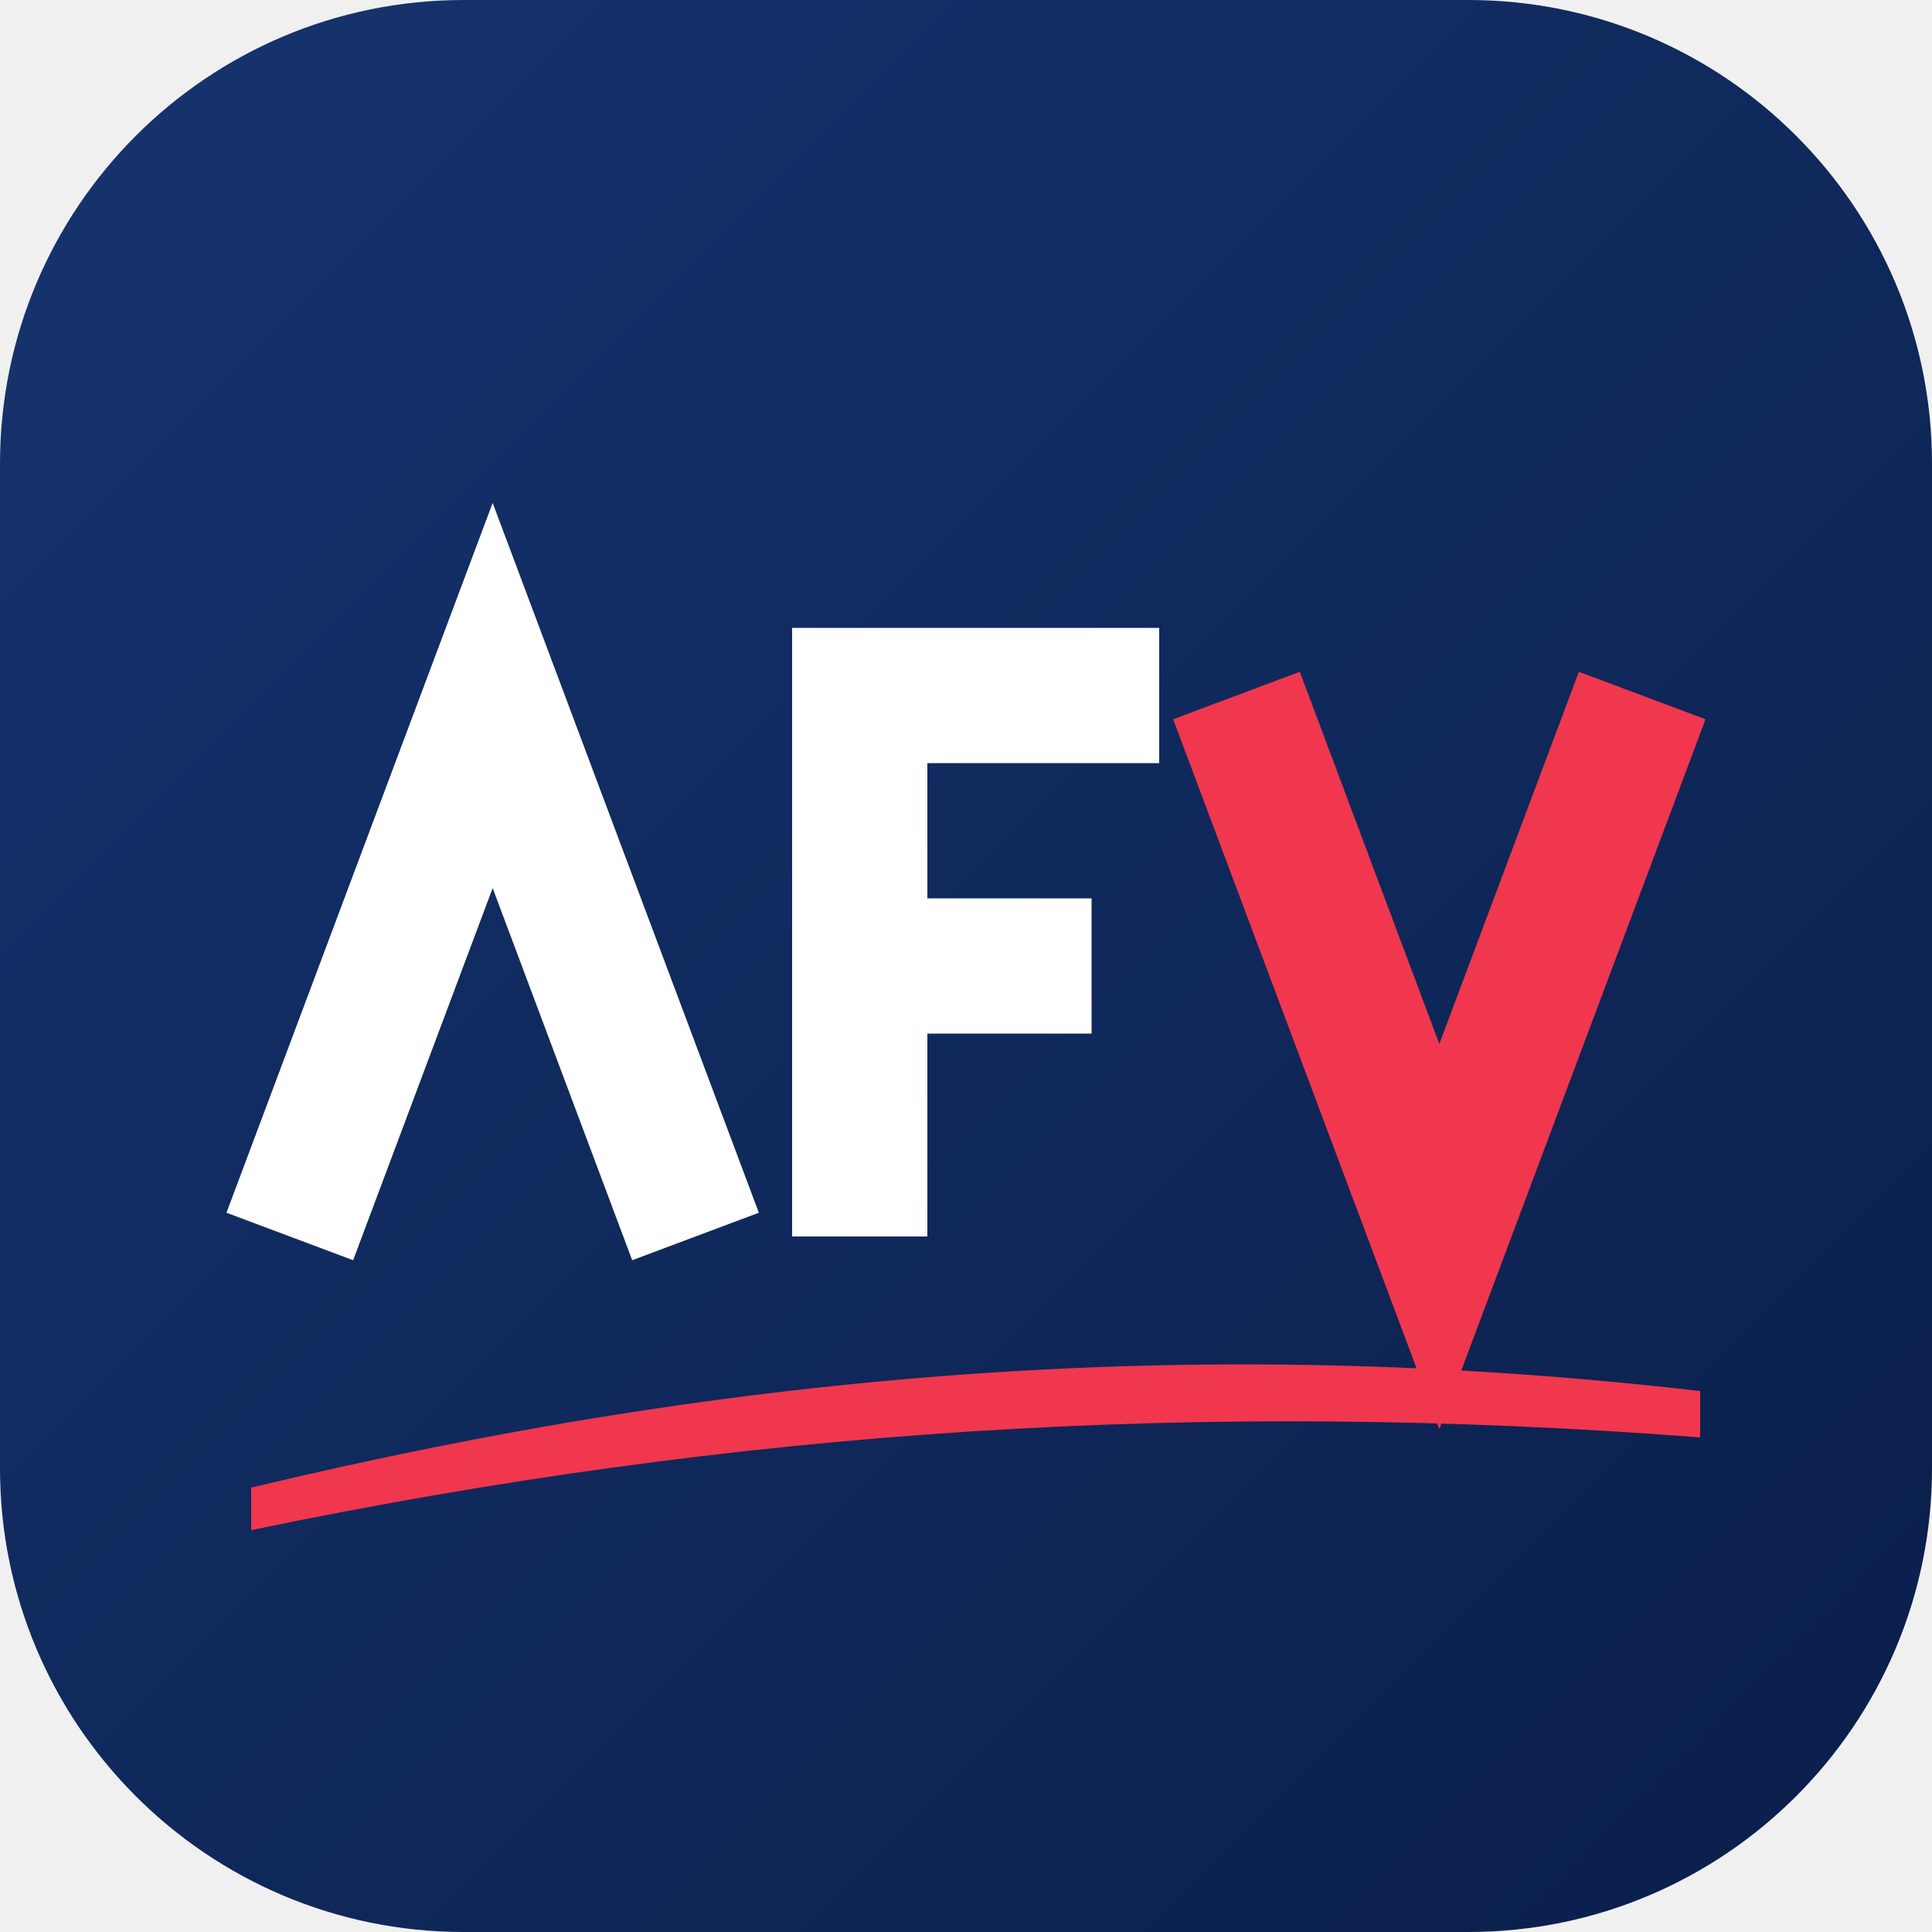
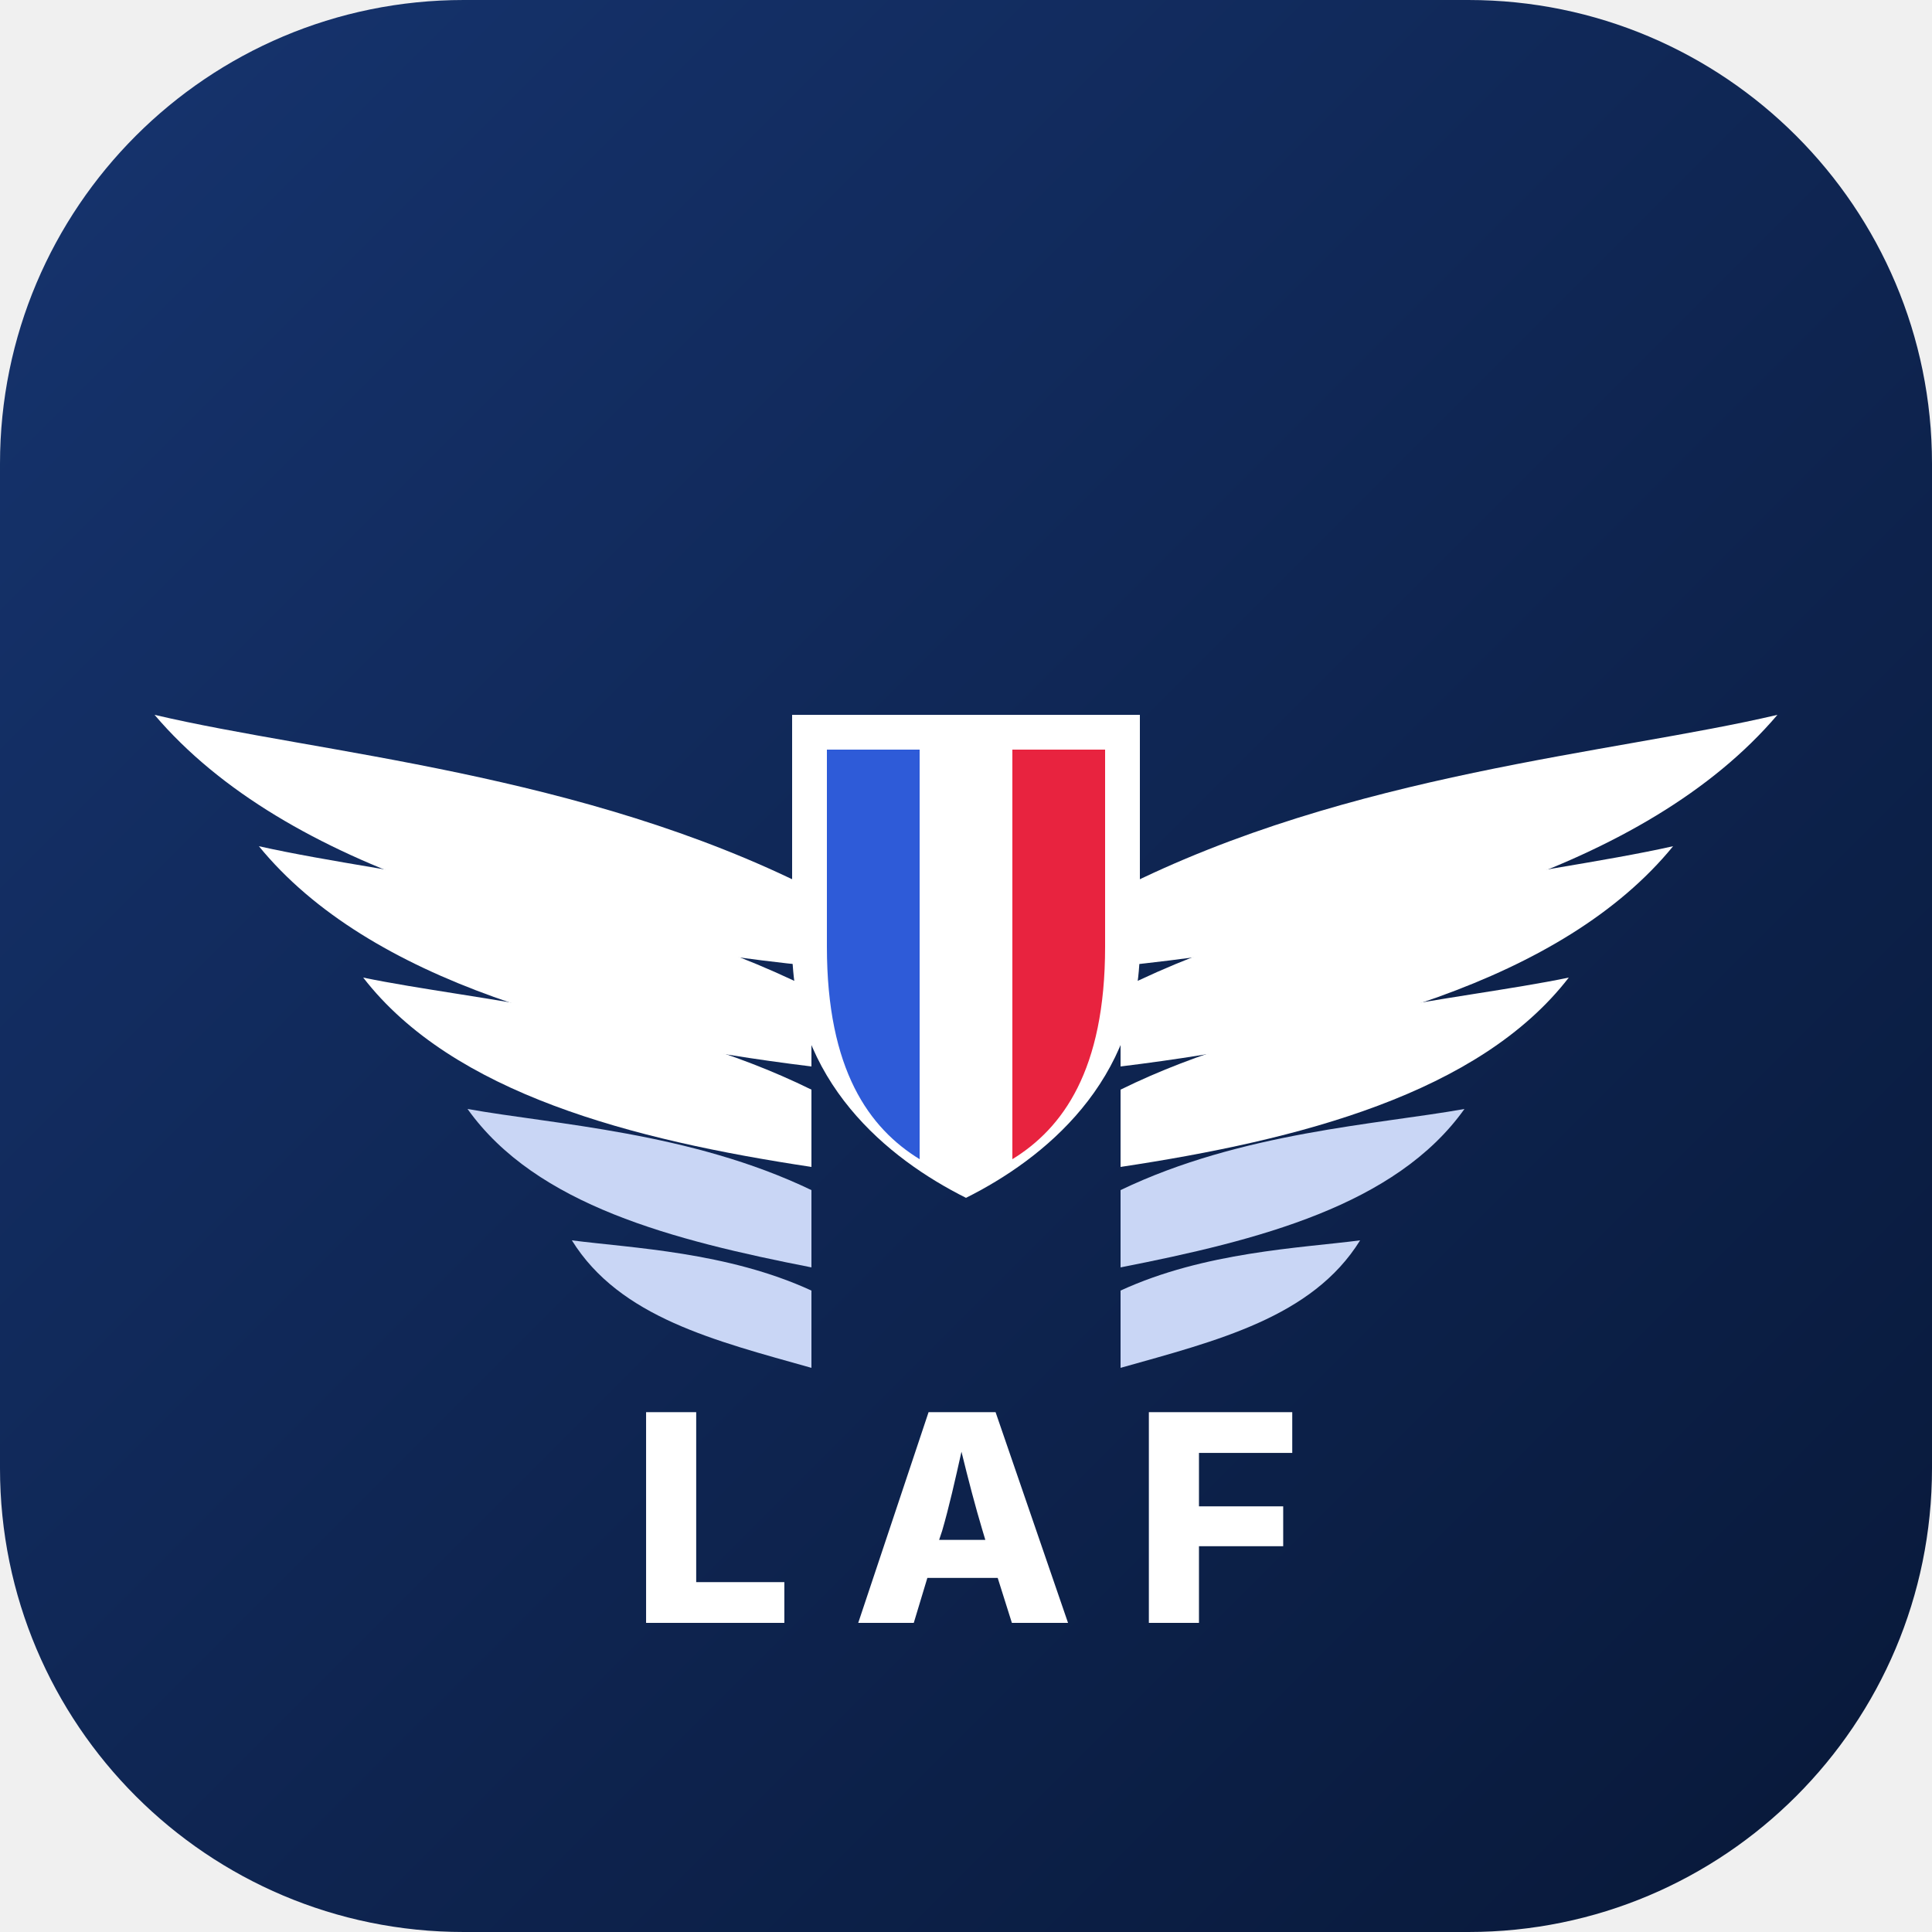
<svg xmlns="http://www.w3.org/2000/svg" viewBox="0 0 100 100">
  <defs>
-     <linearGradient id="afvg" x1="0" y1="0" x2="1" y2="1">
+     <linearGradient id="lafg" x1="0" y1="0" x2="1" y2="1">
      <stop offset="0" stop-color="#16346F" />
-       <stop offset="1" stop-color="#0A1E4A" />
+       <stop offset="1" stop-color="#081838" />
    </linearGradient>
  </defs>
-   <rect width="100" height="100" rx="24" fill="url(#afvg)" />
-   <g transform="translate(0 2)">
-     <path d="M15 62 L25.5 34 L36 62" fill="none" stroke="#fff" stroke-width="7" stroke-linejoin="miter" />
-     <path d="M44.5 62 V34 H60 M44.5 48 H56.5" fill="none" stroke="#fff" stroke-width="7" stroke-linejoin="miter" />
-     <path d="M64 34 L74.5 62 L85 34" fill="none" stroke="#F0374E" stroke-width="7" stroke-linejoin="miter" />
-     <path d="M13 75 C 38 69, 62 67, 88 70 L 88 72.4 C 62 70.4, 38 72, 13 77.2 Z" fill="#F0374E" />
+   <rect width="100" height="100" rx="24" fill="url(#lafg)" />
+   <g transform="translate(50 46)">
+     <g transform="translate(8 0)">
+       <g transform="">
+         <path d="M0 0 C 11.9 -6, 25.5 -7, 34 -9 C 27.2 -1, 13.6 2.6, 0 4 Z" fill="#FFFFFF" />
+         <path d="M0 5.2 C 10.01 0.2, 21.45 -0.6, 28.6 -2.2 C 22.88 4.8, 11.44 7.8, 0 9.2 Z" fill="#FFFFFF" />
+         <path d="M0 10.4 C 8.12 6.4, 17.4 5.8, 23.2 4.6 C 18.56 10.6, 9.28 13, 0 14.4 Z" fill="#FFFFFF" />
+         <path d="M0 15.6 C 6.23 12.6, 13.35 12.2, 17.8 11.4 C 14.24 16.4, 7.12 18.2, 0 19.6 Z" fill="#C9D6F5" />
+         <path d="M0 20.8 C 4.34 18.8, 9.3 18.6, 12.4 18.2 C 9.92 22.2, 4.96 23.4, 0 24.8 Z" fill="#C9D6F5" />
+       </g>
+     </g>
+     <g transform="translate(-8 0)">
+       <g transform="scale(-1 1)">
+         <path d="M0 0 C 11.9 -6, 25.5 -7, 34 -9 C 27.2 -1, 13.6 2.6, 0 4 Z" fill="#FFFFFF" />
+         <path d="M0 5.2 C 10.01 0.2, 21.45 -0.6, 28.6 -2.2 C 22.88 4.8, 11.44 7.8, 0 9.2 Z" fill="#FFFFFF" />
+         <path d="M0 10.4 C 8.12 6.4, 17.4 5.8, 23.2 4.6 C 18.56 10.6, 9.28 13, 0 14.4 Z" fill="#FFFFFF" />
+         <path d="M0 15.6 C 6.23 12.6, 13.35 12.2, 17.8 11.4 C 14.24 16.4, 7.12 18.2, 0 19.6 Z" fill="#C9D6F5" />
+         <path d="M0 20.8 C 4.34 18.8, 9.3 18.6, 12.4 18.2 C 9.92 22.2, 4.96 23.4, 0 24.8 Z" fill="#C9D6F5" />
+       </g>
+     </g>
+     <path d="M-9 -9 H9 V3 C9 10 4 14 0 16 C-4 14 -9 10 -9 3 Z" fill="#FFFFFF" />
+     <path d="M-7.2 -7.2 H-2.4 V14 C-5 12.4 -7.2 9.4 -7.2 3 Z" fill="#2E5BD8" />
+     <path d="M2.4 -7.2 H7.2 V3 C7.2 9.4 5 12.4 2.4 14 Z" fill="#E8233F" />
  </g>
+   <text x="50" y="84" text-anchor="middle" font-family="Segoe UI, Inter, Arial" font-weight="800" font-size="15" letter-spacing="3" fill="#FFFFFF">LAF</text>
</svg>
